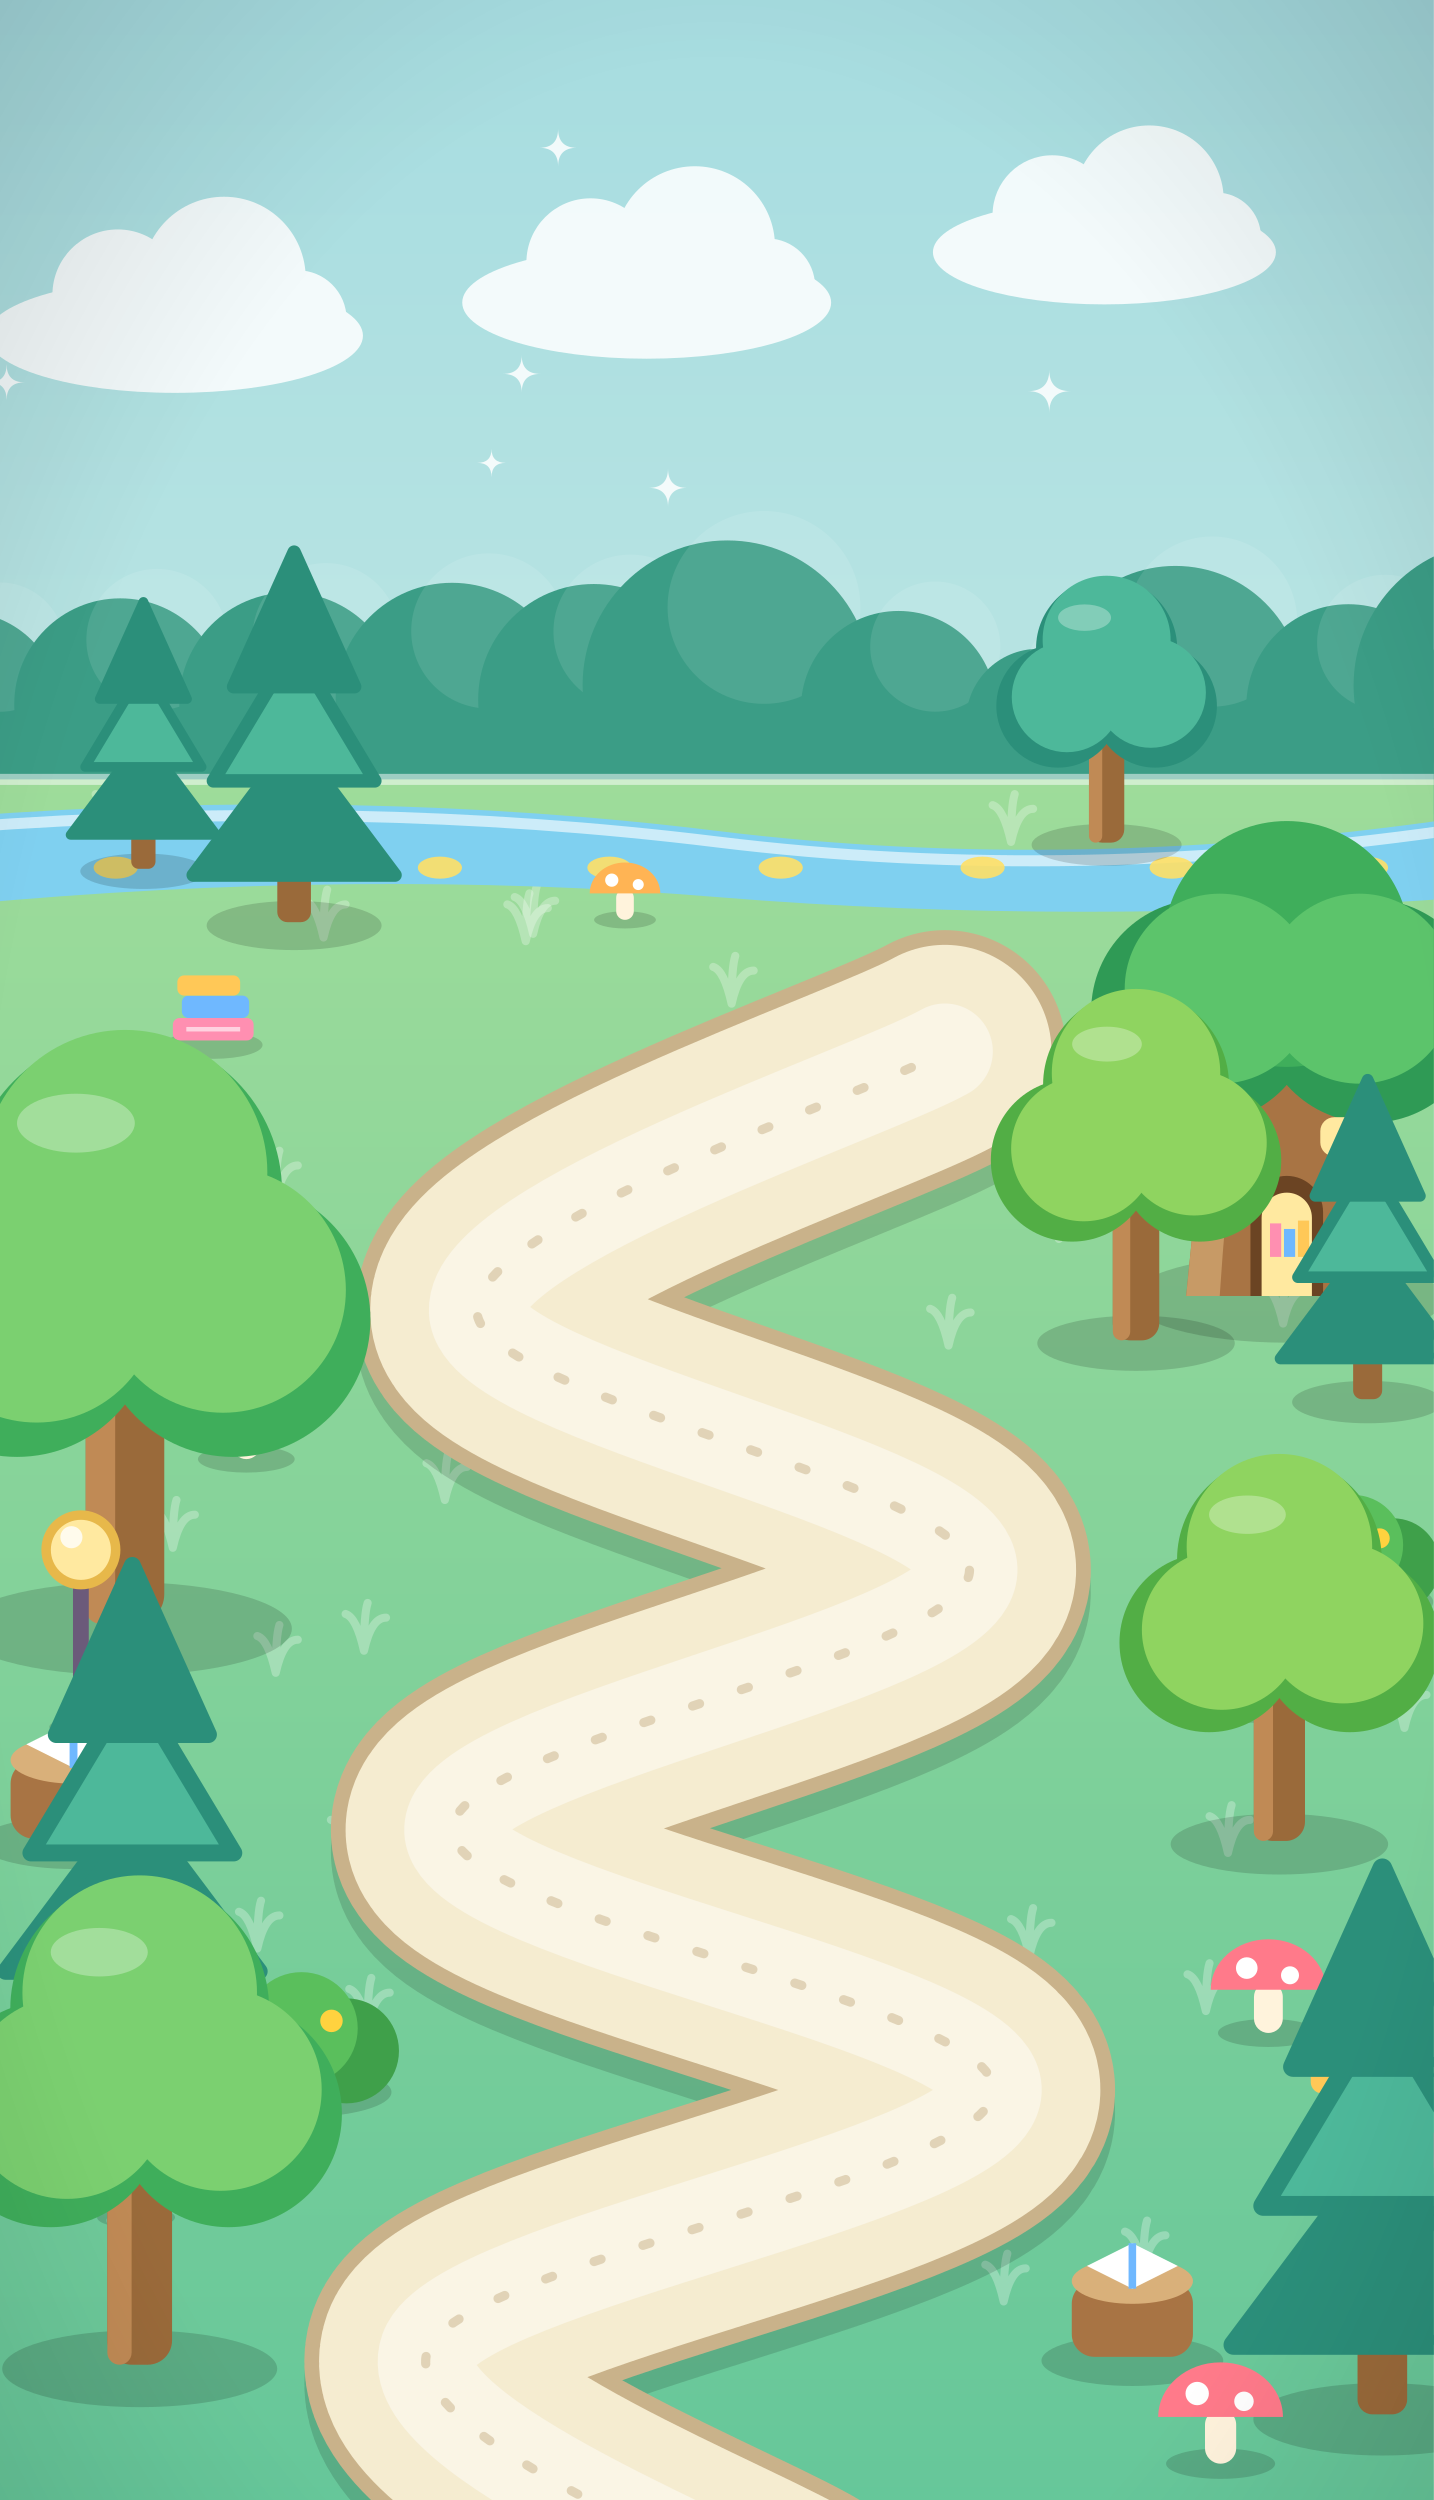
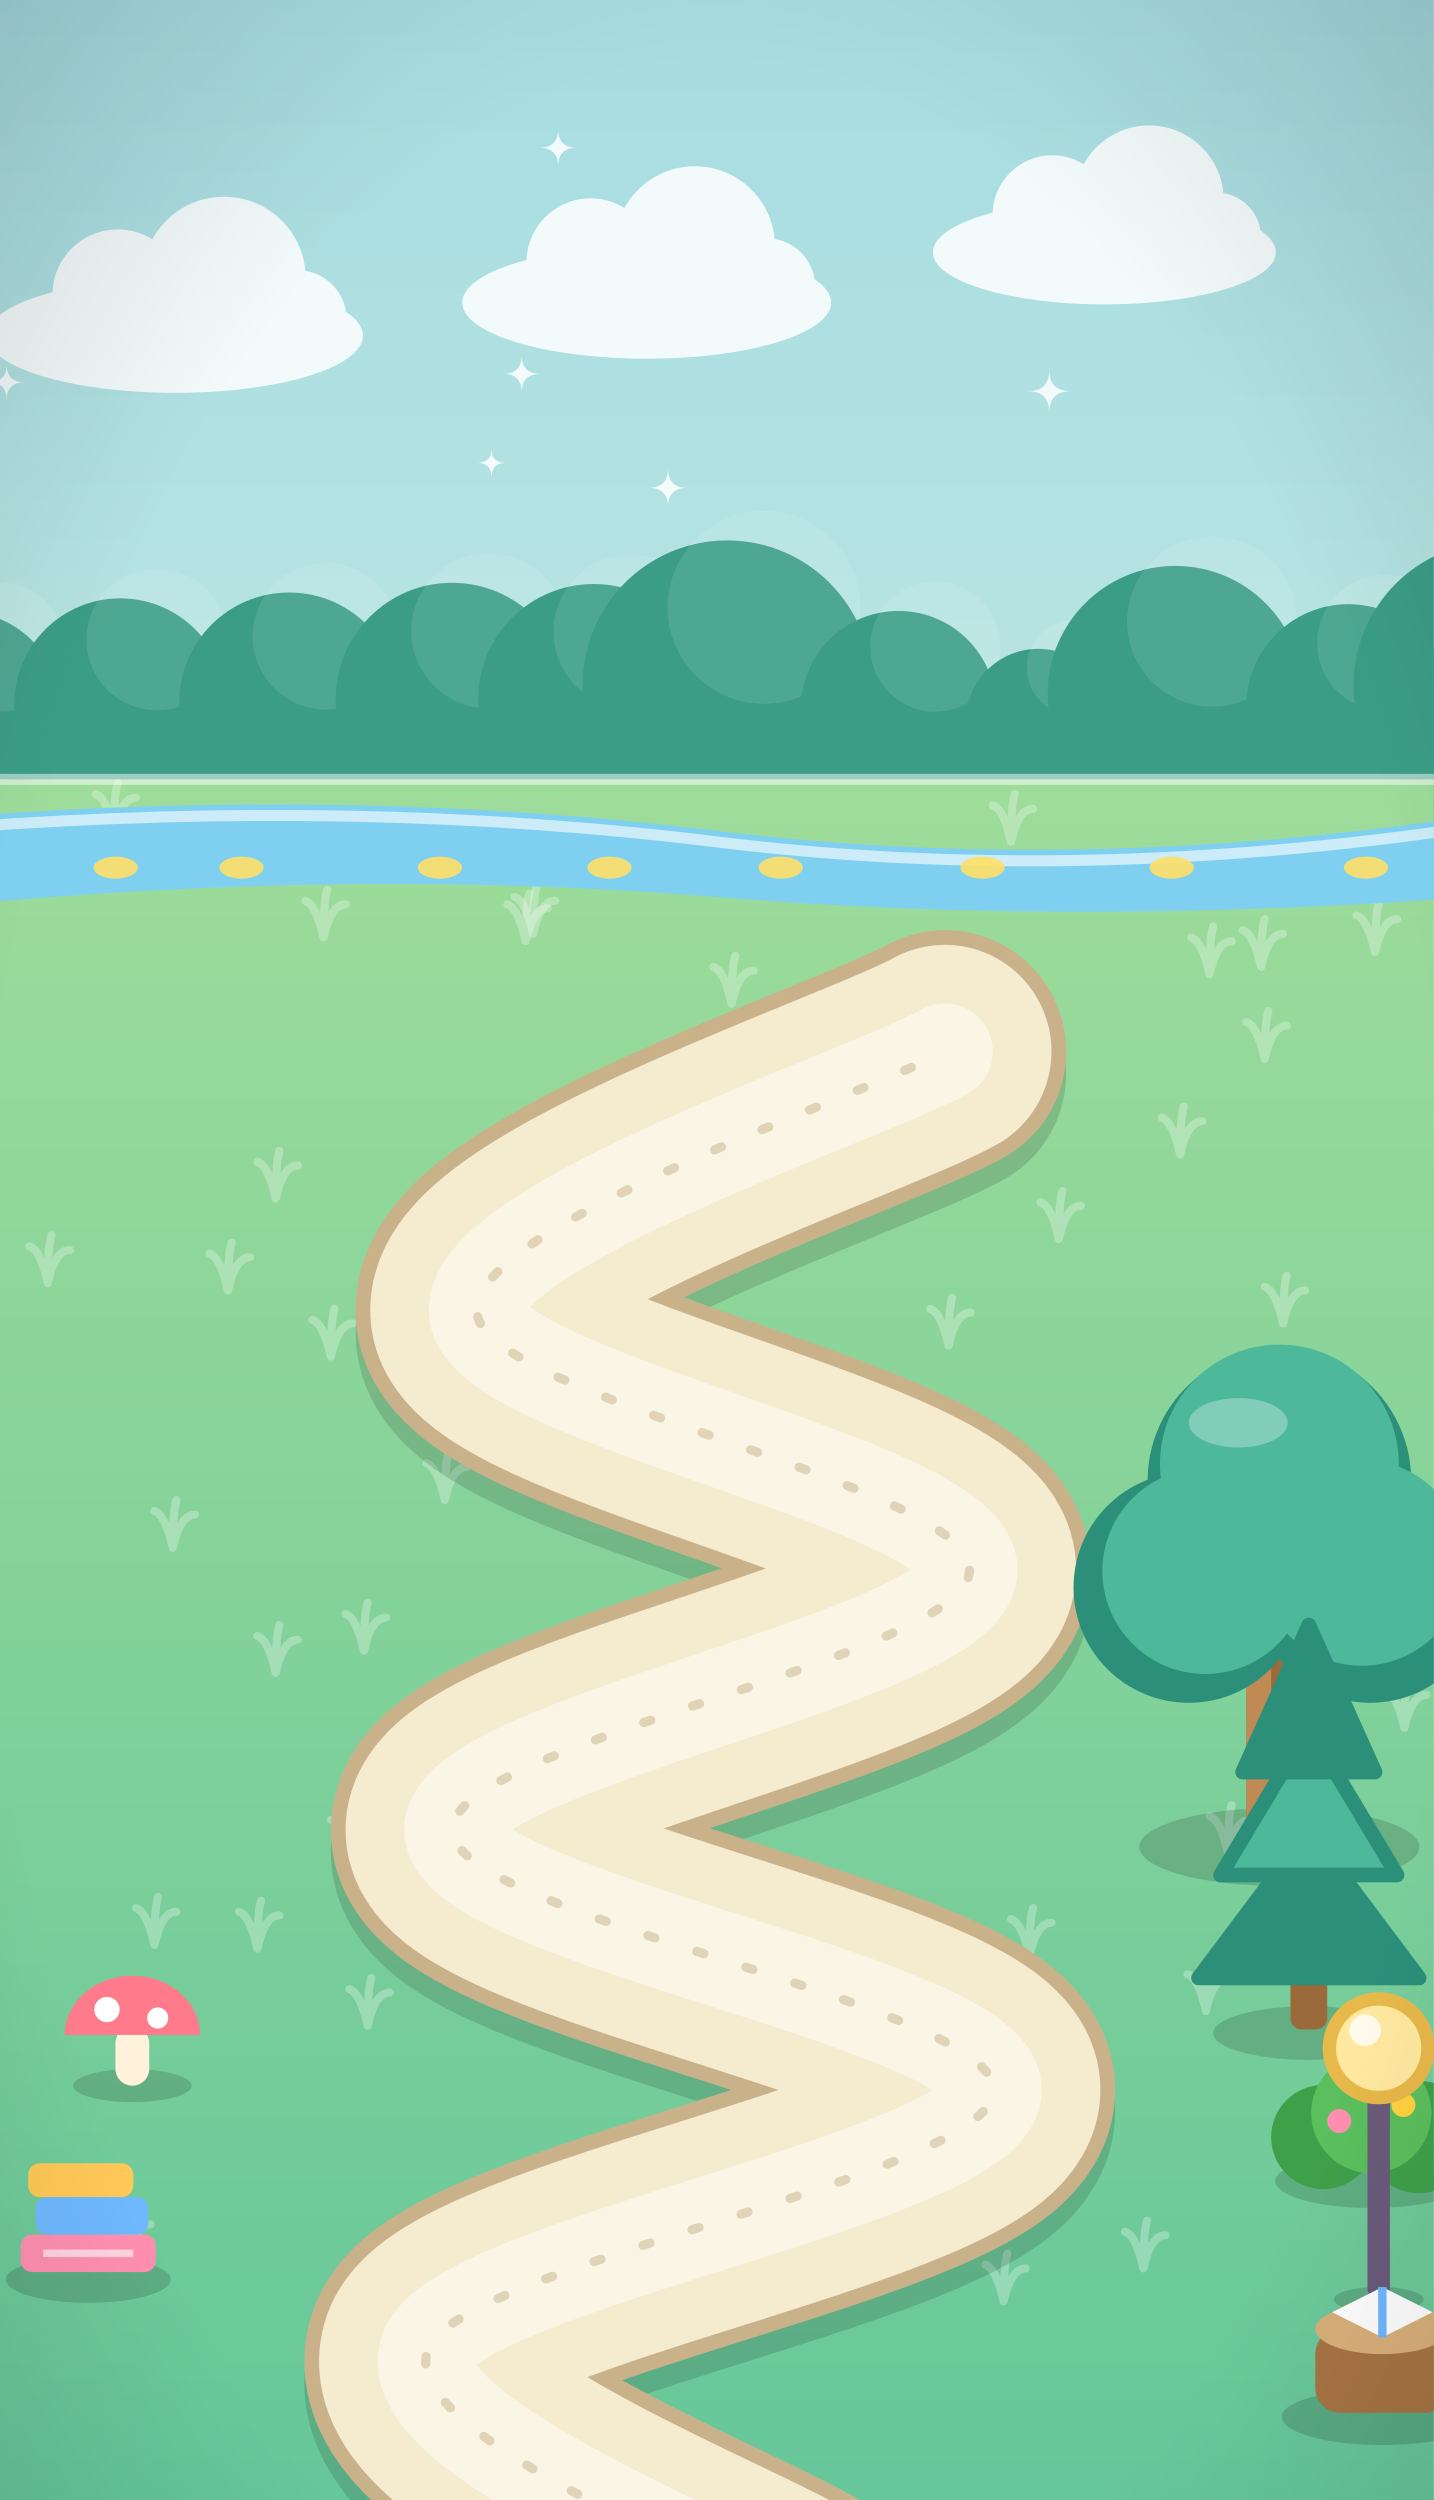
<svg xmlns="http://www.w3.org/2000/svg" viewBox="0 0 390 680" preserveAspectRatio="xMidYMid slice" role="img" aria-label="Rừng Chữ lớp 3">
  <defs>
    <linearGradient id="sk" x1="0" y1="0" x2="0" y2="1">
      <stop offset="0" stop-color="#A6DCE0" />
      <stop offset="1" stop-color="#E4F8E8" />
    </linearGradient>
    <linearGradient id="gr" x1="0" y1="0" x2="0" y2="1">
      <stop offset="0" stop-color="#9EDC9A" />
      <stop offset="1" stop-color="#66C79A" />
    </linearGradient>
    <radialGradient id="vg" cx=".5" cy=".55" r=".8">
      <stop offset=".65" stop-color="#000" stop-opacity="0" />
      <stop offset="1" stop-color="#000" stop-opacity=".16" />
    </radialGradient>
  </defs>
  <rect width="390" height="680" fill="url(#sk)" />
  <g transform="translate(47.6 91.3) scale(1.111356)" opacity="0.85">
    <ellipse cx="0" cy="0" rx="46" ry="14" fill="#fff" />
    <circle cx="-14" cy="-10" r="16" fill="#fff" />
    <circle cx="12" cy="-14" r="20" fill="#fff" />
    <circle cx="30" cy="-4" r="12" fill="#fff" />
  </g>
  <g transform="translate(175.9 82.3) scale(1.090626)" opacity="0.85">
    <ellipse cx="0" cy="0" rx="46" ry="14" fill="#fff" />
    <circle cx="-14" cy="-10" r="16" fill="#fff" />
    <circle cx="12" cy="-14" r="20" fill="#fff" />
    <circle cx="30" cy="-4" r="12" fill="#fff" />
  </g>
  <g transform="translate(300.4 68.6) scale(1.014018)" opacity="0.85">
    <ellipse cx="0" cy="0" rx="46" ry="14" fill="#fff" />
    <circle cx="-14" cy="-10" r="16" fill="#fff" />
    <circle cx="12" cy="-14" r="20" fill="#fff" />
    <circle cx="30" cy="-4" r="12" fill="#fff" />
  </g>
-   <path d="M151.8 35Q151.8 40.2 156.9 40.2Q151.8 40.2 151.8 45.3Q151.8 40.2 146.7 40.2Q151.8 40.2 151.8 35z" fill="#fff" opacity=".85" />
-   <path d="M181.7 127.4Q181.7 132.7 186.9 132.7Q181.7 132.7 181.7 137.9Q181.7 132.7 176.4 132.7Q181.7 132.7 181.7 127.4z" fill="#fff" opacity=".85" />
-   <path d="M141.9 96.6Q141.9 101.7 147 101.7Q141.9 101.7 141.9 106.8Q141.9 101.7 136.8 101.7Q141.9 101.7 141.9 96.6z" fill="#fff" opacity=".85" />
-   <path d="M1.8 99.1Q1.8 104 6.7 104Q1.8 104 1.8 108.8Q1.8 104 -3 104Q1.8 104 1.8 99.1z" fill="#fff" opacity=".85" />
-   <path d="M285.4 100.6Q285.4 106.4 291.2 106.4Q285.4 106.4 285.4 112.3Q285.4 106.4 279.6 106.4Q285.4 106.4 285.4 100.6z" fill="#fff" opacity=".85" />
-   <path d="M133.7 122.1Q133.7 125.9 137.6 125.9Q133.7 125.9 133.7 129.8Q133.7 125.9 129.8 125.9Q133.7 125.9 133.7 122.1z" fill="#fff" opacity=".85" />
+   <path d="M151.8 35 Q151.8 40.2 156.9 40.2 Q151.8 40.2 151.8 45.3Q151.8 40.2 146.7 40.2Q151.8 40.2 151.8 35z" fill="#fff" opacity=".85" />
+   <path d="M181.7 127.4 Q181.7 132.7 186.9 132.7 Q181.7 132.7 181.7 137.9Q181.7 132.7 176.4 132.7Q181.7 132.7 181.7 127.4z" fill="#fff" opacity=".85" />
+   <path d="M141.9 96.6 Q141.9 101.7 147 101.7 Q141.9 101.7 141.9 106.8Q141.9 101.7 136.8 101.7Q141.9 101.7 141.9 96.6z" fill="#fff" opacity=".85" />
+   <path d="M1.8 99.1 Q1.8 104 6.7 104 Q1.8 104 1.8 108.8Q1.8 104 -3 104Q1.8 104 1.8 99.1z" fill="#fff" opacity=".85" />
+   <path d="M285.4 100.6 Q285.4 106.4 291.2 106.4 Q285.4 106.4 285.4 112.3Q285.4 106.4 279.6 106.4Q285.4 106.4 285.4 100.6z" fill="#fff" opacity=".85" />
+   <path d="M133.7 122.1 Q133.7 125.9 137.6 125.9 Q133.7 125.9 133.7 129.8Q133.7 125.9 129.8 125.9Q133.7 125.9 133.7 122.1z" fill="#fff" opacity=".85" />
  <rect y="198" width="390" height="30" fill="#3B9D86" />
  <circle cx="-10" cy="192.809" r="26.383" fill="#3B9D86" />
  <circle cx="0" cy="176.014" r="17.588" fill="#fff" opacity=".1" />
  <circle cx="32.712" cy="191.584" r="28.833" fill="#3B9D86" />
  <circle cx="42.712" cy="173.973" r="19.222" fill="#fff" opacity=".1" />
  <circle cx="78.65" cy="191.054" r="29.891" fill="#3B9D86" />
  <circle cx="88.65" cy="173.09" r="19.928" fill="#fff" opacity=".1" />
  <circle cx="122.955" cy="190.174" r="31.653" fill="#3B9D86" />
  <circle cx="132.955" cy="171.623" r="21.102" fill="#fff" opacity=".1" />
  <circle cx="161.494" cy="190.284" r="31.432" fill="#3B9D86" />
  <circle cx="171.494" cy="171.807" r="20.954" fill="#fff" opacity=".1" />
  <circle cx="197.805" cy="186.332" r="39.336" fill="#3B9D86" />
  <circle cx="207.805" cy="165.22" r="26.224" fill="#fff" opacity=".1" />
  <circle cx="244.399" cy="192.727" r="26.547" fill="#3B9D86" />
  <circle cx="254.399" cy="175.878" r="17.698" fill="#fff" opacity=".1" />
  <circle cx="282.425" cy="196.161" r="19.679" fill="#3B9D86" />
  <circle cx="292.425" cy="181.601" r="13.119" fill="#fff" opacity=".1" />
  <circle cx="319.698" cy="188.643" r="34.715" fill="#3B9D86" />
  <circle cx="329.698" cy="169.071" r="23.143" fill="#fff" opacity=".1" />
  <circle cx="366.766" cy="192.115" r="27.771" fill="#3B9D86" />
  <circle cx="376.766" cy="174.858" r="18.514" fill="#fff" opacity=".1" />
  <circle cx="407.287" cy="186.443" r="39.113" fill="#3B9D86" />
  <circle cx="417.287" cy="165.406" r="26.076" fill="#fff" opacity=".1" />
  <rect y="212" width="390" height="468" fill="url(#gr)" />
  <path d="M0 212h390" stroke="#fff" stroke-opacity=".5" stroke-width="3" />
  <path d="M199 273q-2-9-5-10M199 273q0-10 1-13M199 273q2-9 6-9" stroke="#fff" stroke-opacity=".28" stroke-width="2.200" stroke-linecap="round" fill="none" />
  <path d="M242 396q-2-9-5-10M242 396q0-10 1-13M242 396q2-9 6-9" stroke="#fff" stroke-opacity=".28" stroke-width="2.200" stroke-linecap="round" fill="none" />
  <path d="M88 255q-2-9-5-10M88 255q0-10 1-13M88 255q2-9 6-9" stroke="#fff" stroke-opacity=".28" stroke-width="2.200" stroke-linecap="round" fill="none" />
  <path d="M288 337q-2-9-5-10M288 337q0-10 1-13M288 337q2-9 6-9" stroke="#fff" stroke-opacity=".28" stroke-width="2.200" stroke-linecap="round" fill="none" />
  <path d="M311 617q-2-9-5-10M311 617q0-10 1-13M311 617q2-9 6-9" stroke="#fff" stroke-opacity=".28" stroke-width="2.200" stroke-linecap="round" fill="none" />
  <path d="M334 504q-2-9-5-10M334 504q0-10 1-13M334 504q2-9 6-9" stroke="#fff" stroke-opacity=".28" stroke-width="2.200" stroke-linecap="round" fill="none" />
  <path d="M258 366q-2-9-5-10M258 366q0-10 1-13M258 366q2-9 6-9" stroke="#fff" stroke-opacity=".28" stroke-width="2.200" stroke-linecap="round" fill="none" />
  <path d="M343 263q-2-9-5-10M343 263q0-10 1-13M343 263q2-9 6-9" stroke="#fff" stroke-opacity=".28" stroke-width="2.200" stroke-linecap="round" fill="none" />
  <path d="M118 527q-2-9-5-10M118 527q0-10 1-13M118 527q2-9 6-9" stroke="#fff" stroke-opacity=".28" stroke-width="2.200" stroke-linecap="round" fill="none" />
  <path d="M382 470q-2-9-5-10M382 470q0-10 1-13M382 470q2-9 6-9" stroke="#fff" stroke-opacity=".28" stroke-width="2.200" stroke-linecap="round" fill="none" />
  <path d="M121 408q-2-9-5-10M121 408q0-10 1-13M121 408q2-9 6-9" stroke="#fff" stroke-opacity=".28" stroke-width="2.200" stroke-linecap="round" fill="none" />
  <path d="M374 259q-2-9-5-10M374 259q0-10 1-13M374 259q2-9 6-9" stroke="#fff" stroke-opacity=".28" stroke-width="2.200" stroke-linecap="round" fill="none" />
  <path d="M99 449q-2-9-5-10M99 449q0-10 1-13M99 449q2-9 6-9" stroke="#fff" stroke-opacity=".28" stroke-width="2.200" stroke-linecap="round" fill="none" />
  <path d="M349 360q-2-9-5-10M349 360q0-10 1-13M349 360q2-9 6-9" stroke="#fff" stroke-opacity=".28" stroke-width="2.200" stroke-linecap="round" fill="none" />
  <path d="M264 549q-2-9-5-10M264 549q0-10 1-13M264 549q2-9 6-9" stroke="#fff" stroke-opacity=".28" stroke-width="2.200" stroke-linecap="round" fill="none" />
  <path d="M31 226q-2-9-5-10M31 226q0-10 1-13M31 226q2-9 6-9" stroke="#fff" stroke-opacity=".28" stroke-width="2.200" stroke-linecap="round" fill="none" />
  <path d="M42 529q-2-9-5-10M42 529q0-10 1-13M42 529q2-9 6-9" stroke="#fff" stroke-opacity=".28" stroke-width="2.200" stroke-linecap="round" fill="none" />
  <path d="M100 551q-2-9-5-10M100 551q0-10 1-13M100 551q2-9 6-9" stroke="#fff" stroke-opacity=".28" stroke-width="2.200" stroke-linecap="round" fill="none" />
  <path d="M328 547q-2-9-5-10M328 547q0-10 1-13M328 547q2-9 6-9" stroke="#fff" stroke-opacity=".28" stroke-width="2.200" stroke-linecap="round" fill="none" />
  <path d="M247 472q-2-9-5-10M247 472q0-10 1-13M247 472q2-9 6-9" stroke="#fff" stroke-opacity=".28" stroke-width="2.200" stroke-linecap="round" fill="none" />
  <path d="M145 254q-2-9-5-10M145 254q0-10 1-13M145 254q2-9 6-9" stroke="#fff" stroke-opacity=".28" stroke-width="2.200" stroke-linecap="round" fill="none" />
  <path d="M273 626q-2-9-5-10M273 626q0-10 1-13M273 626q2-9 6-9" stroke="#fff" stroke-opacity=".28" stroke-width="2.200" stroke-linecap="round" fill="none" />
  <path d="M75 455q-2-9-5-10M75 455q0-10 1-13M75 455q2-9 6-9" stroke="#fff" stroke-opacity=".28" stroke-width="2.200" stroke-linecap="round" fill="none" />
  <path d="M329 265q-2-9-5-10M329 265q0-10 1-13M329 265q2-9 6-9" stroke="#fff" stroke-opacity=".28" stroke-width="2.200" stroke-linecap="round" fill="none" />
  <path d="M321 314q-2-9-5-10M321 314q0-10 1-13M321 314q2-9 6-9" stroke="#fff" stroke-opacity=".28" stroke-width="2.200" stroke-linecap="round" fill="none" />
  <path d="M388 594q-2-9-5-10M388 594q0-10 1-13M388 594q2-9 6-9" stroke="#fff" stroke-opacity=".28" stroke-width="2.200" stroke-linecap="round" fill="none" />
  <path d="M90 369q-2-9-5-10M90 369q0-10 1-13M90 369q2-9 6-9" stroke="#fff" stroke-opacity=".28" stroke-width="2.200" stroke-linecap="round" fill="none" />
  <path d="M204 386q-2-9-5-10M204 386q0-10 1-13M204 386q2-9 6-9" stroke="#fff" stroke-opacity=".28" stroke-width="2.200" stroke-linecap="round" fill="none" />
  <path d="M70 530q-2-9-5-10M70 530q0-10 1-13M70 530q2-9 6-9" stroke="#fff" stroke-opacity=".28" stroke-width="2.200" stroke-linecap="round" fill="none" />
  <path d="M344 288q-2-9-5-10M344 288q0-10 1-13M344 288q2-9 6-9" stroke="#fff" stroke-opacity=".28" stroke-width="2.200" stroke-linecap="round" fill="none" />
  <path d="M161 664q-2-9-5-10M161 664q0-10 1-13M161 664q2-9 6-9" stroke="#fff" stroke-opacity=".28" stroke-width="2.200" stroke-linecap="round" fill="none" />
  <path d="M62 351q-2-9-5-10M62 351q0-10 1-13M62 351q2-9 6-9" stroke="#fff" stroke-opacity=".28" stroke-width="2.200" stroke-linecap="round" fill="none" />
  <path d="M75 326q-2-9-5-10M75 326q0-10 1-13M75 326q2-9 6-9" stroke="#fff" stroke-opacity=".28" stroke-width="2.200" stroke-linecap="round" fill="none" />
  <path d="M95 505q-2-9-5-10M95 505q0-10 1-13M95 505q2-9 6-9" stroke="#fff" stroke-opacity=".28" stroke-width="2.200" stroke-linecap="round" fill="none" />
  <path d="M35 614q-2-9-5-10M35 614q0-10 1-13M35 614q2-9 6-9" stroke="#fff" stroke-opacity=".28" stroke-width="2.200" stroke-linecap="round" fill="none" />
  <path d="M280 532q-2-9-5-10M280 532q0-10 1-13M280 532q2-9 6-9" stroke="#fff" stroke-opacity=".28" stroke-width="2.200" stroke-linecap="round" fill="none" />
  <path d="M143 256q-2-9-5-10M143 256q0-10 1-13M143 256q2-9 6-9" stroke="#fff" stroke-opacity=".28" stroke-width="2.200" stroke-linecap="round" fill="none" />
  <path d="M13 349q-2-9-5-10M13 349q0-10 1-13M13 349q2-9 6-9" stroke="#fff" stroke-opacity=".28" stroke-width="2.200" stroke-linecap="round" fill="none" />
  <path d="M275 229q-2-9-5-10M275 229q0-10 1-13M275 229q2-9 6-9" stroke="#fff" stroke-opacity=".28" stroke-width="2.200" stroke-linecap="round" fill="none" />
  <path d="M47 421q-2-9-5-10M47 421q0-10 1-13M47 421q2-9 6-9" stroke="#fff" stroke-opacity=".28" stroke-width="2.200" stroke-linecap="round" fill="none" />
  <path d="M-10 222Q97.5 214 195 226T400 222V244Q292.5 252 195 244T-10 246z" fill="#7FD0F0" />
  <path d="M-10 225Q97.5 217 195 229T400 225" stroke="#fff" stroke-opacity=".6" stroke-width="3" fill="none" />
  <ellipse cx="31.469" cy="236" rx="6" ry="3" fill="#FFE066" opacity=".9" />
  <ellipse cx="65.674" cy="236" rx="6" ry="3" fill="#FFE066" opacity=".9" />
  <ellipse cx="119.648" cy="236" rx="6" ry="3" fill="#FFE066" opacity=".9" />
  <ellipse cx="165.769" cy="236" rx="6" ry="3" fill="#FFE066" opacity=".9" />
  <ellipse cx="212.354" cy="236" rx="6" ry="3" fill="#FFE066" opacity=".9" />
  <ellipse cx="267.262" cy="236" rx="6" ry="3" fill="#FFE066" opacity=".9" />
  <ellipse cx="318.697" cy="236" rx="6" ry="3" fill="#FFE066" opacity=".9" />
  <ellipse cx="371.546" cy="236" rx="6" ry="3" fill="#FFE066" opacity=".9" />
  <path d="M219.6 710C202.4 698.2 107.9 662.9 116.3 639.3C124.8 615.8 269.2 592.2 270.3 568.7C271.4 545.1 124.1 521.6 123 498C121.9 474.4 262.6 450.9 263.7 427.3C264.8 403.8 130.8 380.2 129.7 356.7C128.6 333.1 235.8 297.8 257 286" fill="none" stroke="#000" stroke-opacity=".14" stroke-width="66" stroke-linecap="round" transform="translate(0 6)" />
  <path d="M219.6 710C202.4 698.2 107.9 662.9 116.3 639.3C124.8 615.8 269.2 592.2 270.3 568.7C271.4 545.1 124.1 521.6 123 498C121.9 474.4 262.6 450.9 263.7 427.3C264.8 403.8 130.8 380.2 129.7 356.7C128.6 333.1 235.8 297.8 257 286" fill="none" stroke="#C9B28A" stroke-width="66" stroke-linecap="round" stroke-linejoin="round" />
  <path d="M219.6 710C202.4 698.2 107.9 662.9 116.3 639.3C124.8 615.8 269.2 592.2 270.3 568.7C271.4 545.1 124.1 521.6 123 498C121.9 474.4 262.6 450.9 263.7 427.3C264.8 403.8 130.8 380.2 129.7 356.7C128.6 333.1 235.8 297.8 257 286" fill="none" stroke="#F5ECD0" stroke-width="58" stroke-linecap="round" stroke-linejoin="round" />
  <path d="M219.6 710C202.4 698.2 107.9 662.9 116.3 639.3C124.8 615.8 269.2 592.2 270.3 568.7C271.4 545.1 124.1 521.6 123 498C121.9 474.4 262.6 450.9 263.7 427.3C264.8 403.8 130.8 380.2 129.7 356.7C128.6 333.1 235.8 297.8 257 286" fill="none" stroke="#fff" stroke-opacity=".45" stroke-width="26.1" stroke-linecap="round" stroke-linejoin="round" />
  <path d="M219.6 710C202.4 698.2 107.9 662.9 116.3 639.3C124.8 615.8 269.2 592.2 270.3 568.7C271.4 545.1 124.1 521.6 123 498C121.9 474.4 262.6 450.9 263.7 427.3C264.8 403.8 130.8 380.2 129.7 356.7C128.6 333.1 235.8 297.8 257 286" fill="none" stroke="#C9B28A" stroke-opacity=".5" stroke-width="2.5" stroke-dasharray="2 12" stroke-linecap="round" />
-   <g transform="translate(301 228) scale(0.60)">
+   <g transform="translate(348 499) scale(1.12)">
    <ellipse cx="0" cy="3" rx="34" ry="9.5" fill="#000" opacity=".15" />
    <rect x="-8" y="-44" width="16" height="46" rx="6" fill="#9A6A3A" />
    <rect x="-8" y="-44" width="6" height="46" rx="3" fill="#C08A55" />
    <circle cx="-22" cy="-60" r="28" fill="#2B8F7A" />
    <circle cx="22" cy="-60" r="28" fill="#2B8F7A" />
    <circle cx="0" cy="-86" r="32" fill="#2B8F7A" />
    <circle cx="-18" cy="-64" r="25" fill="#4DB89A" />
    <circle cx="20" cy="-66" r="25" fill="#4DB89A" />
    <circle cx="0" cy="-90" r="29" fill="#4DB89A" />
    <ellipse cx="-10" cy="-100" rx="12" ry="6" fill="#fff" opacity=".3" />
  </g>
-   <g transform="translate(39 235) scale(0.66)">
+   <g transform="translate(356 550) scale(1.00)">
    <ellipse cx="0" cy="3" rx="26" ry="7.3" fill="#000" opacity=".15" />
    <rect x="-5" y="-14" width="10" height="16" rx="3" fill="#9A6A3A" />
    <path d="M-30 -12L0 -52L30 -12z" fill="#2B8F7A" stroke="#2B8F7A" stroke-width="4" stroke-linejoin="round" />
    <path d="M-24 -40L0 -80L24 -40z" fill="#4DB89A" stroke="#2B8F7A" stroke-width="4" stroke-linejoin="round" />
    <path d="M-18 -68L0 -108L18 -68z" fill="#2B8F7A" stroke="#2B8F7A" stroke-width="4" stroke-linejoin="round" />
  </g>
-   <g transform="translate(170 249) scale(0.60)">
+   <g transform="translate(36 565) scale(1.15)">
    <ellipse cx="0" cy="2" rx="14" ry="3.9" fill="#000" opacity=".15" />
    <rect x="-4" y="-12" width="8" height="14" rx="4" fill="#FFF3DC" />
-     <path d="M-16-10a16 14 0 0132 0z" fill="#FFB454" />
+     <path d="M-16-10a16 14 0 0132 0z" fill="#FF7A8A" />
    <circle cx="-6" cy="-16" r="3" fill="#fff" />
    <circle cx="6" cy="-14" r="2.500" fill="#fff" />
  </g>
-   <g transform="translate(80 249) scale(0.915)">
-     <ellipse cx="0" cy="3" rx="26" ry="7.3" fill="#000" opacity=".15" />
-     <rect x="-5" y="-14" width="10" height="16" rx="3" fill="#9A6A3A" />
-     <path d="M-30 -12L0 -52L30 -12z" fill="#2B8F7A" stroke="#2B8F7A" stroke-width="4" stroke-linejoin="round" />
-     <path d="M-24 -40L0 -80L24 -40z" fill="#4DB89A" stroke="#2B8F7A" stroke-width="4" stroke-linejoin="round" />
-     <path d="M-18 -68L0 -108L18 -68z" fill="#2B8F7A" stroke="#2B8F7A" stroke-width="4" stroke-linejoin="round" />
-   </g>
-   <g transform="translate(340 253) scale(0.55)">
+   <g transform="translate(373 590) scale(1.09)">
    <ellipse cx="0" cy="3" rx="24" ry="6.7" fill="#000" opacity=".15" />
    <circle cx="-12" cy="-8" r="13" fill="#3FA04A" />
    <circle cx="12" cy="-8" r="14" fill="#3FA04A" />
    <circle cx="0" cy="-14" r="15" fill="#5ABF5C" />
    <circle cx="-8" cy="-12" r="3" fill="#FF8FB1" />
    <circle cx="8" cy="-16" r="3" fill="#FFD23F" />
  </g>
-   <g transform="translate(58 283) scale(0.61)">
+   <g transform="translate(24 618) scale(1.02)">
    <ellipse cx="0" cy="2" rx="22" ry="6.2" fill="#000" opacity=".15" />
    <rect x="-18" y="-10" width="36" height="10" rx="3" fill="#FF8FB1" />
    <rect x="-14" y="-20" width="30" height="10" rx="3" fill="#6FB8FF" />
    <rect x="-16" y="-29" width="28" height="9" rx="3" fill="#FFC857" />
    <rect x="-12" y="-6" width="24" height="2" fill="#fff" opacity=".6" />
  </g>
-   <g transform="translate(368 314) scale(0.63)">
+   <g transform="translate(375 623) scale(1.22)">
    <ellipse cx="0" cy="2" rx="10" ry="2.8" fill="#000" opacity=".15" />
    <rect x="-2.500" y="-46" width="5" height="48" rx="2.500" fill="#6B5A7A" />
    <circle cx="0" cy="-54" r="11" fill="#FFE9A0" stroke="#E7B84A" stroke-width="3" />
    <circle cx="-3" cy="-58" r="3.500" fill="#fff" opacity=".8" />
  </g>
-   <g transform="translate(350 351) scale(0.76)">
-     <ellipse cx="0" cy="3" rx="56" ry="15.7" fill="#000" opacity=".15" />
-     <path d="M-36 2Q-30-60-26-86h52Q30-60 36 2z" fill="#A87444" />
-     <path d="M-36 2Q-30-60-26-86h14Q-20-60-24 2z" fill="#C79A66" />
-     <circle cx="-30" cy="-100" r="40" fill="#2F9A55" />
-     <circle cx="30" cy="-100" r="40" fill="#2F9A55" />
-     <circle cx="0" cy="-124" r="44" fill="#3FAE5B" />
-     <circle cx="-24" cy="-108" r="34" fill="#5CC46B" />
-     <circle cx="26" cy="-108" r="34" fill="#5CC46B" />
-     <path d="M-13 2v-30a13 13 0 0126 0V2z" fill="#6B4423" />
-     <path d="M-9 2v-28a9 9 0 0118 0V2z" fill="#FFE9A0" />
-     <rect x="-26" y="-62" width="14" height="14" rx="5" fill="#FFE9A0" />
-     <rect x="12" y="-62" width="14" height="14" rx="5" fill="#FFE9A0" />
-     <rect x="-6" y="-24" width="4" height="12" fill="#FF8FB1" />
-     <rect x="-1" y="-22" width="4" height="10" fill="#6FB8FF" />
-     <rect x="4" y="-25" width="4" height="13" fill="#FFC857" />
-   </g>
-   <g transform="translate(28 353) scale(0.82)">
+   <g transform="translate(376 654) scale(1.14)">
    <ellipse cx="0" cy="3" rx="24" ry="6.7" fill="#000" opacity=".15" />
    <rect x="-16" y="-18" width="32" height="20" rx="6" fill="#A87444" />
    <ellipse cx="0" cy="-18" rx="16" ry="6" fill="#D9B07A" />
    <path d="M-12-22l12-6 12 6-12 6z" fill="#fff" />
    <path d="M0-28v12" stroke="#6FB8FF" stroke-width="2" />
  </g>
-   <g transform="translate(309 363) scale(0.79)">
-     <ellipse cx="0" cy="3" rx="34" ry="9.5" fill="#000" opacity=".15" />
-     <rect x="-8" y="-44" width="16" height="46" rx="6" fill="#9A6A3A" />
-     <rect x="-8" y="-44" width="6" height="46" rx="3" fill="#C08A55" />
-     <circle cx="-22" cy="-60" r="28" fill="#52AE45" />
-     <circle cx="22" cy="-60" r="28" fill="#52AE45" />
-     <circle cx="0" cy="-86" r="32" fill="#52AE45" />
-     <circle cx="-18" cy="-64" r="25" fill="#8FD460" />
-     <circle cx="20" cy="-66" r="25" fill="#8FD460" />
-     <circle cx="0" cy="-90" r="29" fill="#8FD460" />
-     <ellipse cx="-10" cy="-100" rx="12" ry="6" fill="#fff" opacity=".3" />
-   </g>
-   <g transform="translate(372 379) scale(0.79)">
-     <ellipse cx="0" cy="3" rx="26" ry="7.3" fill="#000" opacity=".15" />
-     <rect x="-5" y="-14" width="10" height="16" rx="3" fill="#9A6A3A" />
-     <path d="M-30 -12L0 -52L30 -12z" fill="#2B8F7A" stroke="#2B8F7A" stroke-width="4" stroke-linejoin="round" />
-     <path d="M-24 -40L0 -80L24 -40z" fill="#4DB89A" stroke="#2B8F7A" stroke-width="4" stroke-linejoin="round" />
-     <path d="M-18 -68L0 -108L18 -68z" fill="#2B8F7A" stroke="#2B8F7A" stroke-width="4" stroke-linejoin="round" />
-   </g>
-   <g transform="translate(67 395) scale(0.94)">
-     <ellipse cx="0" cy="2" rx="14" ry="3.9" fill="#000" opacity=".15" />
-     <rect x="-4" y="-12" width="8" height="14" rx="4" fill="#FFF3DC" />
-     <path d="M-16-10a16 14 0 0132 0z" fill="#B79CFF" />
-     <circle cx="-6" cy="-16" r="3" fill="#fff" />
-     <circle cx="6" cy="-14" r="2.500" fill="#fff" />
-   </g>
-   <g transform="translate(368 433) scale(0.91)">
-     <ellipse cx="0" cy="3" rx="24" ry="6.7" fill="#000" opacity=".15" />
-     <circle cx="-12" cy="-8" r="13" fill="#3FA04A" />
-     <circle cx="12" cy="-8" r="14" fill="#3FA04A" />
-     <circle cx="0" cy="-14" r="15" fill="#5ABF5C" />
-     <circle cx="-8" cy="-12" r="3" fill="#FF8FB1" />
-     <circle cx="8" cy="-16" r="3" fill="#FFD23F" />
-   </g>
-   <g transform="translate(34 439) scale(1.335)">
-     <ellipse cx="0" cy="3" rx="34" ry="9.5" fill="#000" opacity=".15" />
-     <rect x="-8" y="-44" width="16" height="46" rx="6" fill="#9A6A3A" />
-     <rect x="-8" y="-44" width="6" height="46" rx="3" fill="#C08A55" />
-     <circle cx="-22" cy="-60" r="28" fill="#3FAE5B" />
-     <circle cx="22" cy="-60" r="28" fill="#3FAE5B" />
-     <circle cx="0" cy="-86" r="32" fill="#3FAE5B" />
-     <circle cx="-18" cy="-64" r="25" fill="#7BD070" />
-     <circle cx="20" cy="-66" r="25" fill="#7BD070" />
-     <circle cx="0" cy="-90" r="29" fill="#7BD070" />
-     <ellipse cx="-10" cy="-100" rx="12" ry="6" fill="#fff" opacity=".3" />
-   </g>
-   <g transform="translate(339 460) scale(1.05)">
-     <ellipse cx="0" cy="2" rx="22" ry="6.2" fill="#000" opacity=".15" />
-     <rect x="-18" y="-10" width="36" height="10" rx="3" fill="#FF8FB1" />
-     <rect x="-14" y="-20" width="30" height="10" rx="3" fill="#6FB8FF" />
-     <rect x="-16" y="-29" width="28" height="9" rx="3" fill="#FFC857" />
-     <rect x="-12" y="-6" width="24" height="2" fill="#fff" opacity=".6" />
-   </g>
-   <g transform="translate(22 468) scale(0.86)">
-     <ellipse cx="0" cy="2" rx="10" ry="2.8" fill="#000" opacity=".15" />
-     <rect x="-2.500" y="-46" width="5" height="48" rx="2.500" fill="#6B5A7A" />
-     <circle cx="0" cy="-54" r="11" fill="#FFE9A0" stroke="#E7B84A" stroke-width="3" />
-     <circle cx="-3" cy="-58" r="3.500" fill="#fff" opacity=".8" />
-   </g>
-   <g transform="translate(20 498) scale(1.07)">
-     <ellipse cx="0" cy="3" rx="24" ry="6.7" fill="#000" opacity=".15" />
-     <rect x="-16" y="-18" width="32" height="20" rx="6" fill="#A87444" />
-     <ellipse cx="0" cy="-18" rx="16" ry="6" fill="#D9B07A" />
-     <path d="M-12-22l12-6 12 6-12 6z" fill="#fff" />
-     <path d="M0-28v12" stroke="#6FB8FF" stroke-width="2" />
-   </g>
-   <g transform="translate(348 499) scale(0.87)">
-     <ellipse cx="0" cy="3" rx="34" ry="9.5" fill="#000" opacity=".15" />
-     <rect x="-8" y="-44" width="16" height="46" rx="6" fill="#9A6A3A" />
-     <rect x="-8" y="-44" width="6" height="46" rx="3" fill="#C08A55" />
-     <circle cx="-22" cy="-60" r="28" fill="#52AE45" />
-     <circle cx="22" cy="-60" r="28" fill="#52AE45" />
-     <circle cx="0" cy="-86" r="32" fill="#52AE45" />
-     <circle cx="-18" cy="-64" r="25" fill="#8FD460" />
-     <circle cx="20" cy="-66" r="25" fill="#8FD460" />
-     <circle cx="0" cy="-90" r="29" fill="#8FD460" />
-     <ellipse cx="-10" cy="-100" rx="12" ry="6" fill="#fff" opacity=".3" />
-   </g>
-   <g transform="translate(36 550) scale(1.15)">
-     <ellipse cx="0" cy="3" rx="26" ry="7.3" fill="#000" opacity=".15" />
-     <rect x="-5" y="-14" width="10" height="16" rx="3" fill="#9A6A3A" />
-     <path d="M-30 -12L0 -52L30 -12z" fill="#2B8F7A" stroke="#2B8F7A" stroke-width="4" stroke-linejoin="round" />
-     <path d="M-24 -40L0 -80L24 -40z" fill="#4DB89A" stroke="#2B8F7A" stroke-width="4" stroke-linejoin="round" />
-     <path d="M-18 -68L0 -108L18 -68z" fill="#2B8F7A" stroke="#2B8F7A" stroke-width="4" stroke-linejoin="round" />
-   </g>
-   <g transform="translate(345 551) scale(0.98)">
-     <ellipse cx="0" cy="2" rx="14" ry="3.9" fill="#000" opacity=".15" />
-     <rect x="-4" y="-12" width="8" height="14" rx="4" fill="#FFF3DC" />
-     <path d="M-16-10a16 14 0 0132 0z" fill="#FF7A8A" />
-     <circle cx="-6" cy="-16" r="3" fill="#fff" />
-     <circle cx="6" cy="-14" r="2.500" fill="#fff" />
-   </g>
-   <g transform="translate(82 566) scale(1.02)">
-     <ellipse cx="0" cy="3" rx="24" ry="6.7" fill="#000" opacity=".15" />
-     <circle cx="-12" cy="-8" r="13" fill="#3FA04A" />
-     <circle cx="12" cy="-8" r="14" fill="#3FA04A" />
-     <circle cx="0" cy="-14" r="15" fill="#5ABF5C" />
-     <circle cx="-8" cy="-12" r="3" fill="#FF8FB1" />
-     <circle cx="8" cy="-16" r="3" fill="#FFD23F" />
-   </g>
-   <g transform="translate(373 590) scale(1.03)">
-     <ellipse cx="0" cy="2" rx="22" ry="6.2" fill="#000" opacity=".15" />
-     <rect x="-18" y="-10" width="36" height="10" rx="3" fill="#FF8FB1" />
-     <rect x="-14" y="-20" width="30" height="10" rx="3" fill="#6FB8FF" />
-     <rect x="-16" y="-29" width="28" height="9" rx="3" fill="#FFC857" />
-     <rect x="-12" y="-6" width="24" height="2" fill="#fff" opacity=".6" />
-   </g>
-   <g transform="translate(37 601) scale(1.06)">
-     <ellipse cx="0" cy="2" rx="10" ry="2.8" fill="#000" opacity=".15" />
-     <rect x="-2.500" y="-46" width="5" height="48" rx="2.500" fill="#6B5A7A" />
-     <circle cx="0" cy="-54" r="11" fill="#FFE9A0" stroke="#E7B84A" stroke-width="3" />
-     <circle cx="-3" cy="-58" r="3.500" fill="#fff" opacity=".8" />
-   </g>
-   <g transform="translate(308 639) scale(1.03)">
-     <ellipse cx="0" cy="3" rx="24" ry="6.7" fill="#000" opacity=".15" />
-     <rect x="-16" y="-18" width="32" height="20" rx="6" fill="#A87444" />
-     <ellipse cx="0" cy="-18" rx="16" ry="6" fill="#D9B07A" />
-     <path d="M-12-22l12-6 12 6-12 6z" fill="#fff" />
-     <path d="M0-28v12" stroke="#6FB8FF" stroke-width="2" />
-   </g>
-   <g transform="translate(38 641) scale(1.10)">
-     <ellipse cx="0" cy="3" rx="34" ry="9.5" fill="#000" opacity=".15" />
-     <rect x="-8" y="-44" width="16" height="46" rx="6" fill="#9A6A3A" />
-     <rect x="-8" y="-44" width="6" height="46" rx="3" fill="#C08A55" />
-     <circle cx="-22" cy="-60" r="28" fill="#3FAE5B" />
-     <circle cx="22" cy="-60" r="28" fill="#3FAE5B" />
-     <circle cx="0" cy="-86" r="32" fill="#3FAE5B" />
-     <circle cx="-18" cy="-64" r="25" fill="#7BD070" />
-     <circle cx="20" cy="-66" r="25" fill="#7BD070" />
-     <circle cx="0" cy="-90" r="29" fill="#7BD070" />
-     <ellipse cx="-10" cy="-100" rx="12" ry="6" fill="#fff" opacity=".3" />
-   </g>
-   <g transform="translate(376 654) scale(1.35)">
-     <ellipse cx="0" cy="3" rx="26" ry="7.3" fill="#000" opacity=".15" />
-     <rect x="-5" y="-14" width="10" height="16" rx="3" fill="#9A6A3A" />
-     <path d="M-30 -12L0 -52L30 -12z" fill="#2B8F7A" stroke="#2B8F7A" stroke-width="4" stroke-linejoin="round" />
-     <path d="M-24 -40L0 -80L24 -40z" fill="#4DB89A" stroke="#2B8F7A" stroke-width="4" stroke-linejoin="round" />
-     <path d="M-18 -68L0 -108L18 -68z" fill="#2B8F7A" stroke="#2B8F7A" stroke-width="4" stroke-linejoin="round" />
-   </g>
-   <g transform="translate(332 668) scale(1.06)">
-     <ellipse cx="0" cy="2" rx="14" ry="3.9" fill="#000" opacity=".15" />
-     <rect x="-4" y="-12" width="8" height="14" rx="4" fill="#FFF3DC" />
-     <path d="M-16-10a16 14 0 0132 0z" fill="#FF7A8A" />
-     <circle cx="-6" cy="-16" r="3" fill="#fff" />
-     <circle cx="6" cy="-14" r="2.500" fill="#fff" />
-   </g>
  <rect width="390" height="680" fill="url(#vg)" />
</svg>
